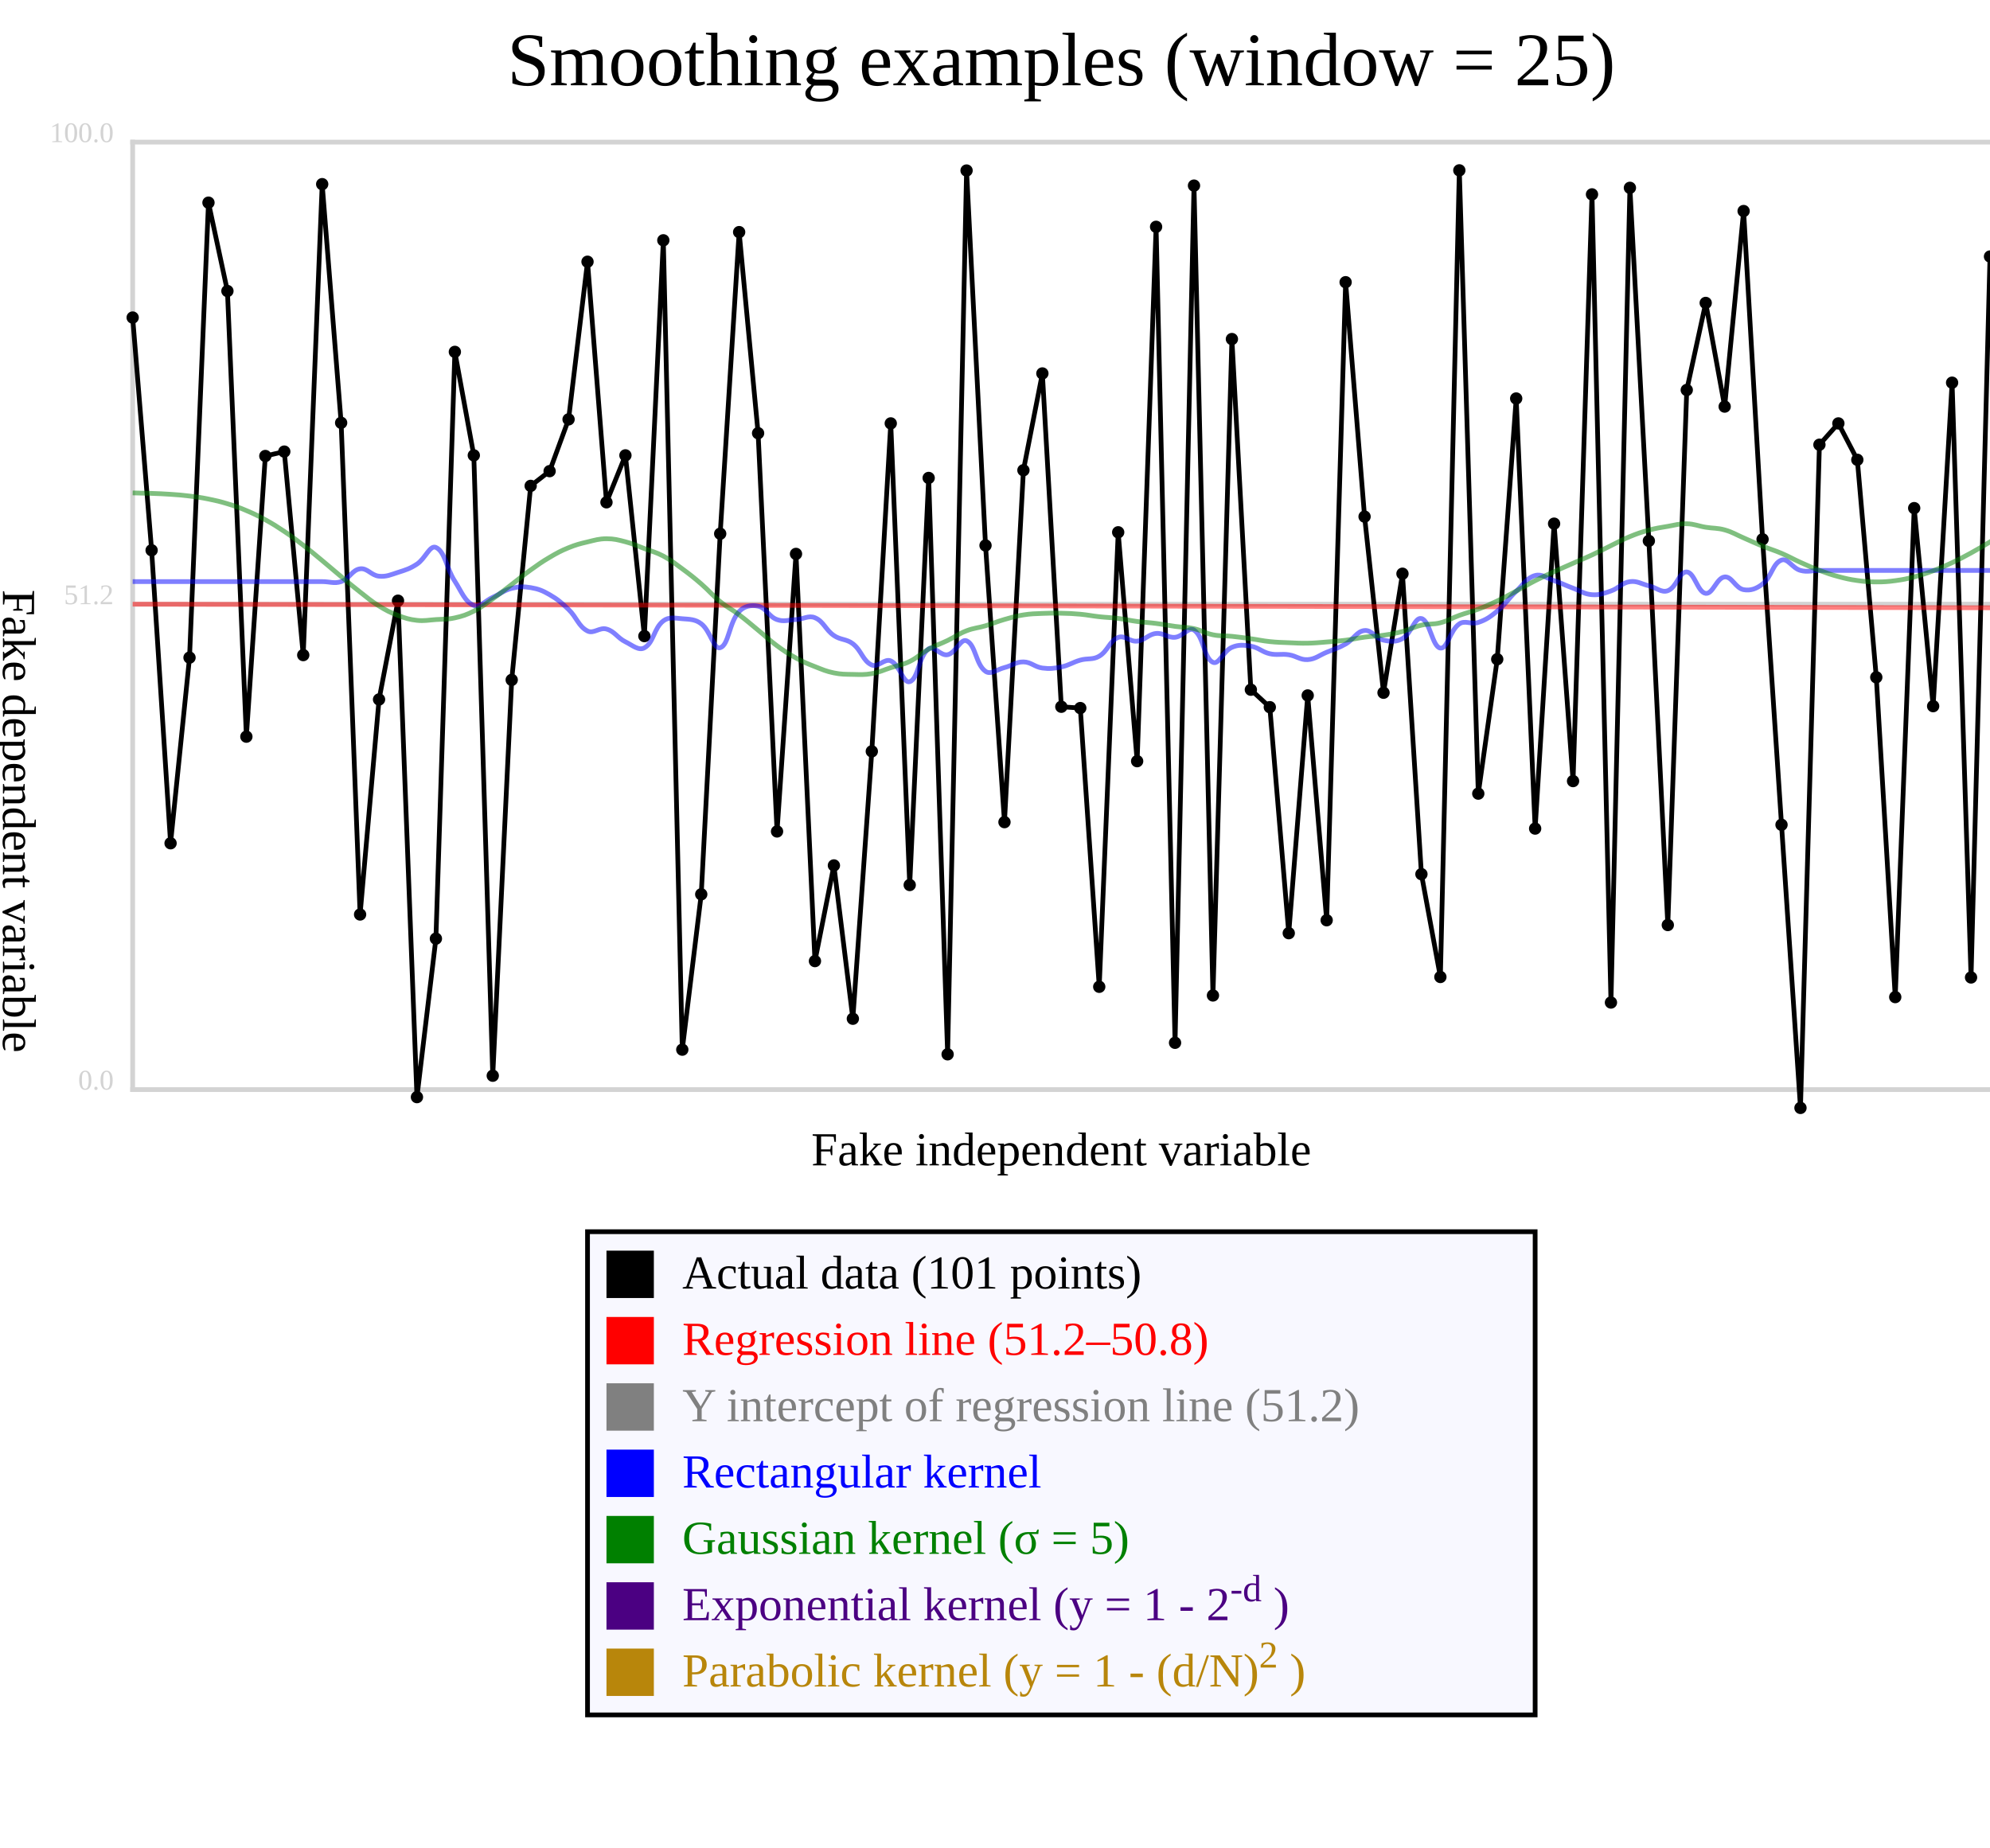
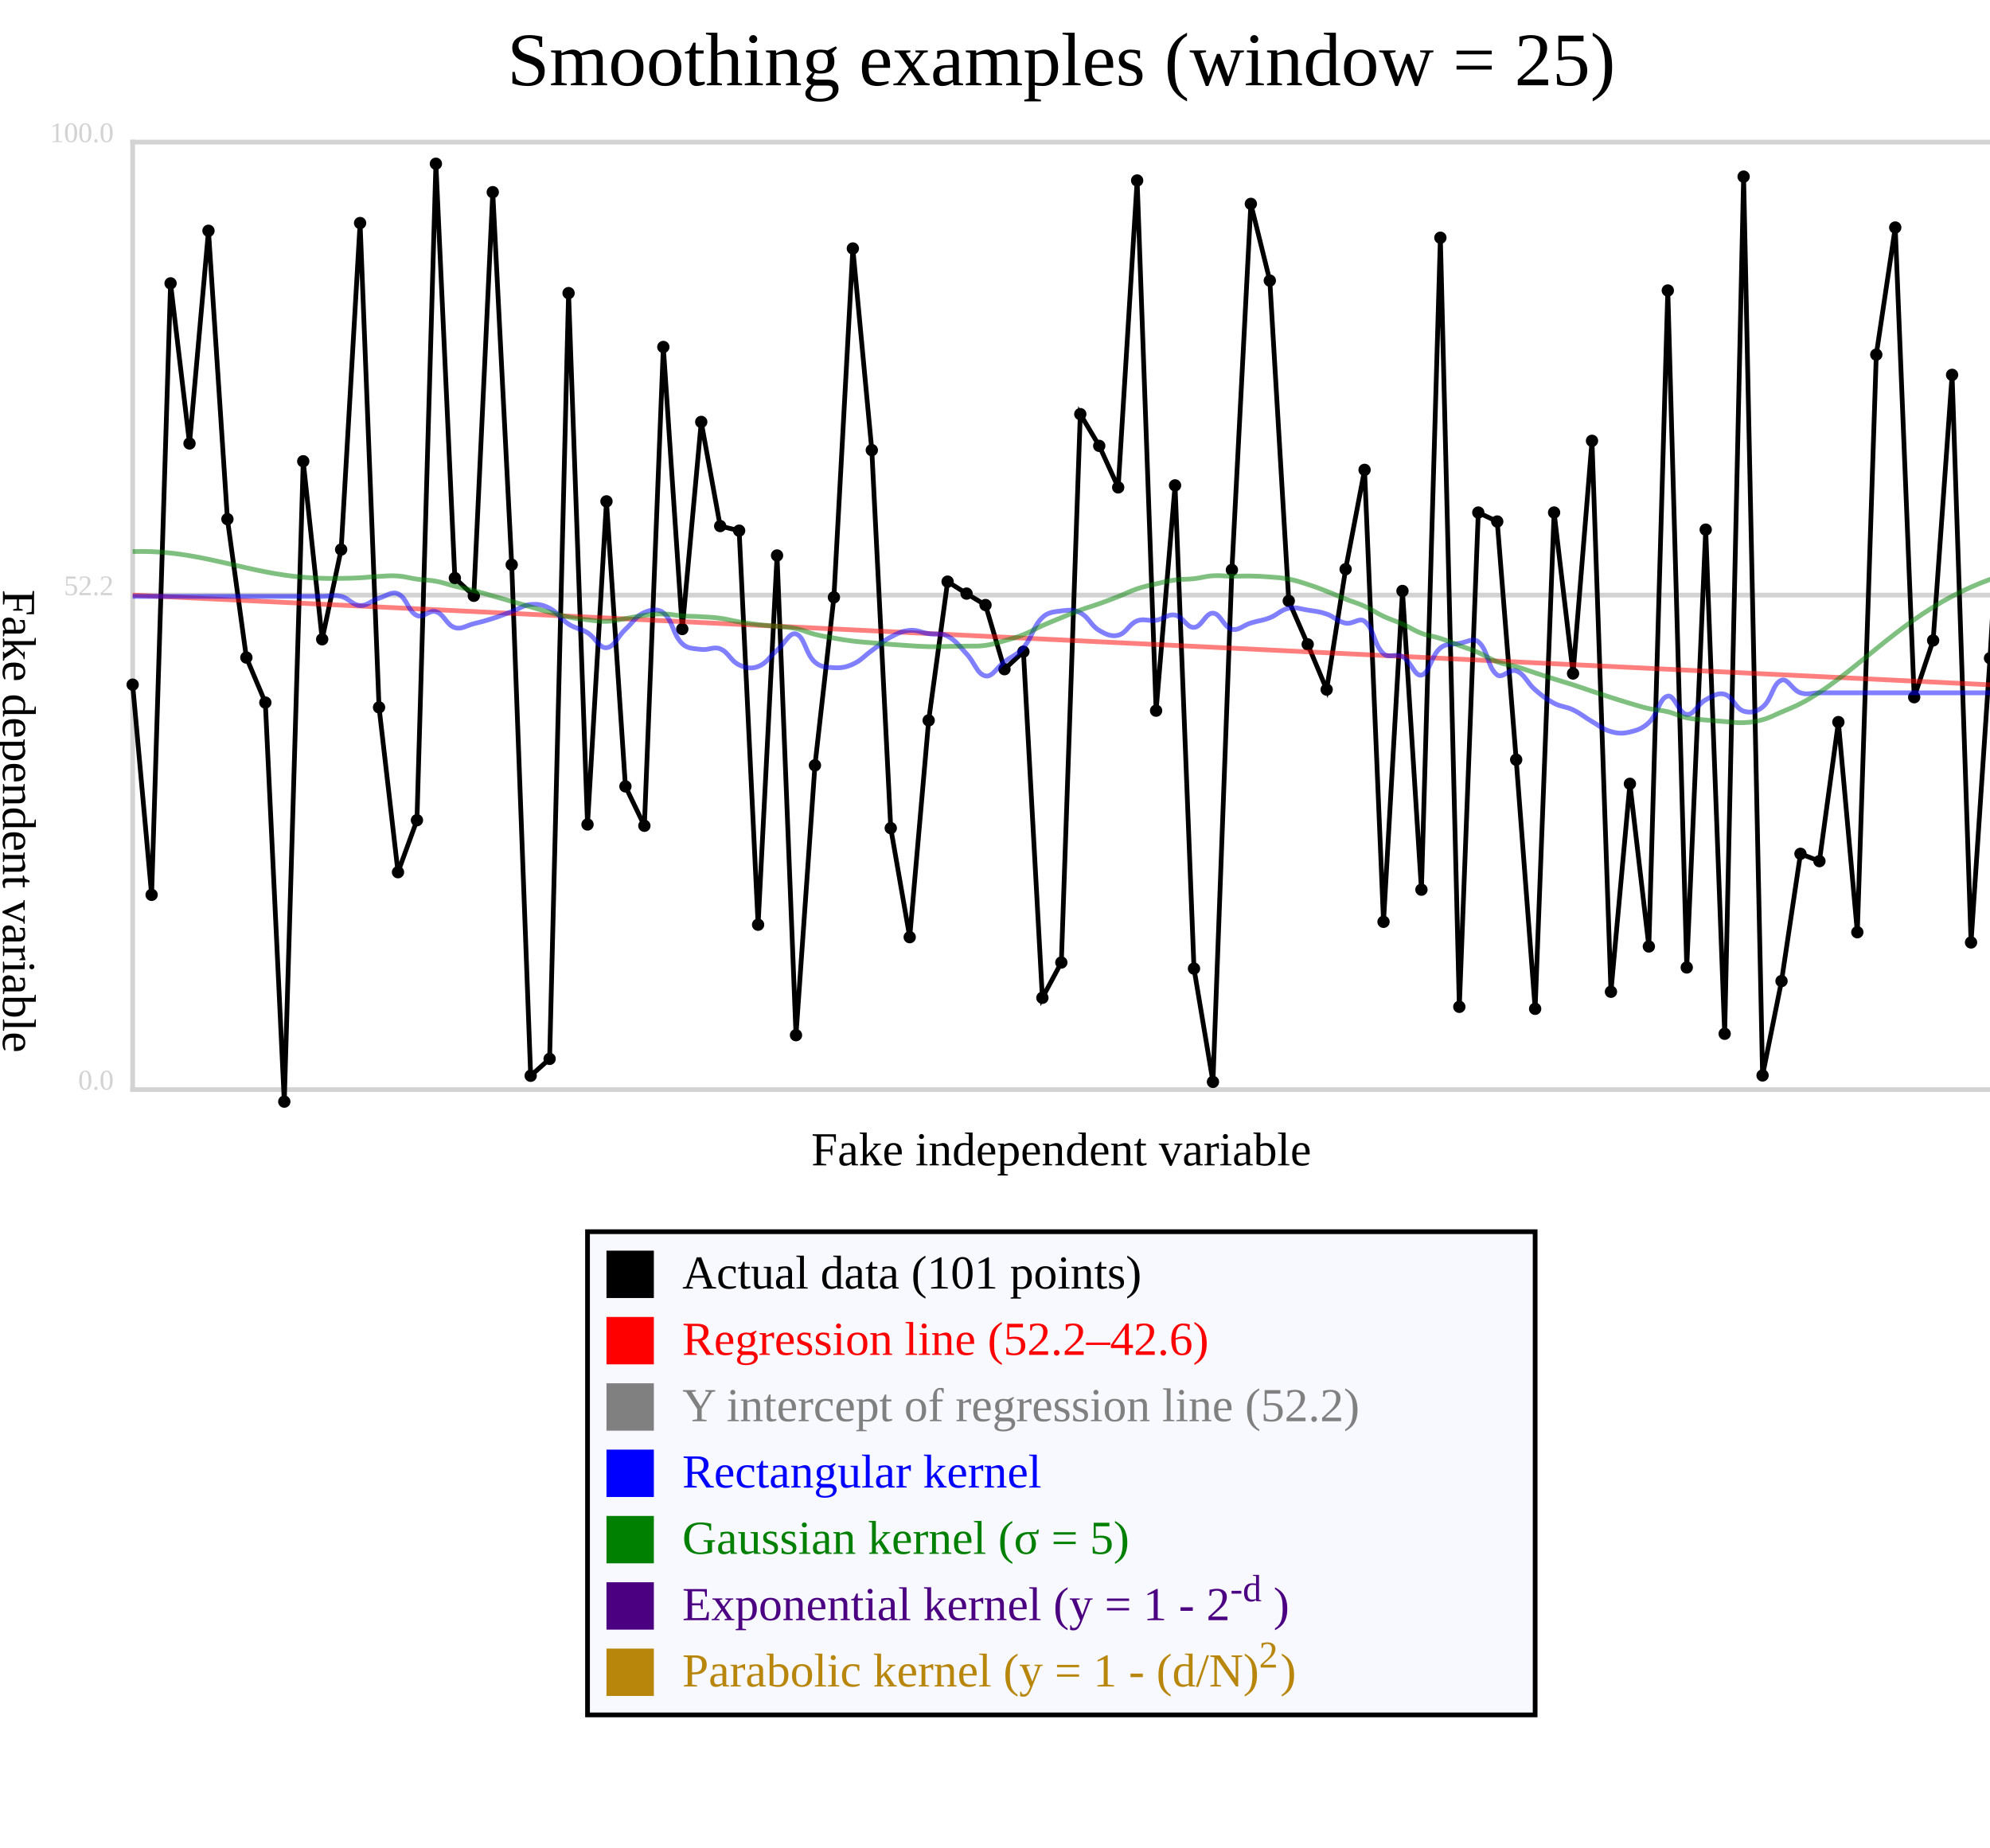
<svg xmlns="http://www.w3.org/2000/svg" viewBox="-12 -115 210 195">
  <style type="text/css">
                #linear {
                    stroke: blue;
                    stroke-width: 0.5;
                    stroke-opacity: 0.5;
                    fill: none;
                }
                #gaussian {
                    stroke: green;
                    stroke-width: 0.5;
                    stroke-opacity: 0.5;
                    fill: none;
                }
                .regression {
                    stroke: red;
                    stroke-width: 0.5;
                    stroke-opacity: 0.5;
                }</style>
  <g>
    <line x1="2" y1="0" x2="200" y2="0" stroke="lightgray" stroke-width="0.5" stroke-linecap="square" />
    <text x="0" y="0" fill="lightgray" font-size="3" text-anchor="end" alignment-baseline="central">0.0</text>
    <line x1="2" y1="-100" x2="200" y2="-100" stroke="lightgray" stroke-width="0.5" stroke-linecap="square" />
    <text x="0" y="-100" fill="lightgray" font-size="3" text-anchor="end" alignment-baseline="central">100.0</text>
-     <text x="0" y="-51.232" fill="lightgray" font-size="3" text-anchor="end" alignment-baseline="central">51.2</text>
+     <text x="0" y="-52.19" fill="lightgray" font-size="3" text-anchor="end" alignment-baseline="central">52.2</text>
    <text x="208" y="-100" font-size="3" fill="lightgray" text-anchor="end" alignment-baseline="central">100.0</text>
    <text x="208" y="0" font-size="3" fill="lightgray" text-anchor="end" alignment-baseline="central">0.0</text>
-     <text x="208" y="-50.848" fill="red" fill-opacity="0.5" font-size="3" text-anchor="end" alignment-baseline="central">50.8</text>
+     <text x="208" y="-42.624" fill="red" fill-opacity="0.5" font-size="3" text-anchor="end" alignment-baseline="central">42.6</text>
    <line x1="2" y1="-100" x2="2" y2="0" stroke="lightgray" stroke-width="0.5" stroke-linecap="square" />
    <line x1="200" y1="-100" x2="200" y2="0" stroke="lightgray" stroke-width="0.5" stroke-linecap="square" />
-     <line x1="2" y1="-51.232" x2="200" y2="-51.232" stroke="lightgray" stroke-width="0.5" />
-     <circle cx="2" cy="-81.484" r="0.65" fill="black" />
-     <circle cx="4" cy="-56.921" r="0.65" fill="black" />
-     <circle cx="6" cy="-25.997" r="0.65" fill="black" />
-     <circle cx="8" cy="-45.591" r="0.65" fill="black" />
-     <circle cx="10" cy="-93.61" r="0.65" fill="black" />
-     <circle cx="12" cy="-84.284" r="0.65" fill="black" />
-     <circle cx="14" cy="-37.25" r="0.65" fill="black" />
-     <circle cx="16" cy="-66.87" r="0.65" fill="black" />
-     <circle cx="18" cy="-67.336" r="0.65" fill="black" />
-     <circle cx="20" cy="-45.859" r="0.65" fill="black" />
-     <circle cx="22" cy="-95.563" r="0.65" fill="black" />
-     <circle cx="24" cy="-70.374" r="0.65" fill="black" />
-     <circle cx="26" cy="-18.48" r="0.65" fill="black" />
-     <circle cx="28" cy="-41.175" r="0.65" fill="black" />
-     <circle cx="30" cy="-51.6" r="0.65" fill="black" />
-     <circle cx="32" cy="0.796" r="0.65" fill="black" />
-     <circle cx="34" cy="-15.93" r="0.65" fill="black" />
-     <circle cx="36" cy="-77.861" r="0.65" fill="black" />
-     <circle cx="38" cy="-66.939" r="0.65" fill="black" />
-     <circle cx="40" cy="-1.463" r="0.65" fill="black" />
-     <circle cx="42" cy="-43.24" r="0.65" fill="black" />
-     <circle cx="44" cy="-63.717" r="0.65" fill="black" />
-     <circle cx="46" cy="-65.273" r="0.65" fill="black" />
-     <circle cx="48" cy="-70.737" r="0.65" fill="black" />
-     <circle cx="50" cy="-87.375" r="0.65" fill="black" />
-     <circle cx="52" cy="-61.984" r="0.65" fill="black" />
-     <circle cx="54" cy="-66.938" r="0.65" fill="black" />
-     <circle cx="56" cy="-47.863" r="0.65" fill="black" />
-     <circle cx="58" cy="-89.636" r="0.65" fill="black" />
-     <circle cx="60" cy="-4.214" r="0.65" fill="black" />
-     <circle cx="62" cy="-20.609" r="0.65" fill="black" />
-     <circle cx="64" cy="-58.668" r="0.65" fill="black" />
-     <circle cx="66" cy="-90.502" r="0.65" fill="black" />
-     <circle cx="68" cy="-69.278" r="0.65" fill="black" />
-     <circle cx="70" cy="-27.245" r="0.65" fill="black" />
-     <circle cx="72" cy="-56.537" r="0.65" fill="black" />
-     <circle cx="74" cy="-13.561" r="0.65" fill="black" />
-     <circle cx="76" cy="-23.657" r="0.65" fill="black" />
-     <circle cx="78" cy="-7.477" r="0.65" fill="black" />
-     <circle cx="80" cy="-35.698" r="0.65" fill="black" />
-     <circle cx="82" cy="-70.312" r="0.65" fill="black" />
-     <circle cx="84" cy="-21.592" r="0.65" fill="black" />
-     <circle cx="86" cy="-64.555" r="0.65" fill="black" />
-     <circle cx="88" cy="-3.722" r="0.65" fill="black" />
-     <circle cx="90" cy="-97.001" r="0.65" fill="black" />
-     <circle cx="92" cy="-57.43" r="0.65" fill="black" />
-     <circle cx="94" cy="-28.228" r="0.65" fill="black" />
-     <circle cx="96" cy="-65.367" r="0.65" fill="black" />
-     <circle cx="98" cy="-75.584" r="0.65" fill="black" />
-     <circle cx="100" cy="-40.405" r="0.65" fill="black" />
-     <circle cx="102" cy="-40.267" r="0.65" fill="black" />
-     <circle cx="104" cy="-10.849" r="0.65" fill="black" />
-     <circle cx="106" cy="-58.819" r="0.65" fill="black" />
-     <circle cx="108" cy="-34.662" r="0.65" fill="black" />
-     <circle cx="110" cy="-91.06" r="0.65" fill="black" />
-     <circle cx="112" cy="-4.938" r="0.65" fill="black" />
-     <circle cx="114" cy="-95.409" r="0.65" fill="black" />
-     <circle cx="116" cy="-9.934" r="0.65" fill="black" />
-     <circle cx="118" cy="-79.214" r="0.65" fill="black" />
-     <circle cx="120" cy="-42.205" r="0.65" fill="black" />
-     <circle cx="122" cy="-40.36" r="0.65" fill="black" />
-     <circle cx="124" cy="-16.507" r="0.65" fill="black" />
-     <circle cx="126" cy="-41.598" r="0.65" fill="black" />
-     <circle cx="128" cy="-17.872" r="0.65" fill="black" />
-     <circle cx="130" cy="-85.214" r="0.65" fill="black" />
-     <circle cx="132" cy="-60.473" r="0.65" fill="black" />
-     <circle cx="134" cy="-41.885" r="0.65" fill="black" />
-     <circle cx="136" cy="-54.446" r="0.65" fill="black" />
-     <circle cx="138" cy="-22.736" r="0.65" fill="black" />
-     <circle cx="140" cy="-11.884" r="0.65" fill="black" />
-     <circle cx="142" cy="-97.02" r="0.65" fill="black" />
-     <circle cx="144" cy="-31.237" r="0.65" fill="black" />
-     <circle cx="146" cy="-45.421" r="0.65" fill="black" />
-     <circle cx="148" cy="-72.94" r="0.65" fill="black" />
-     <circle cx="150" cy="-27.547" r="0.65" fill="black" />
-     <circle cx="152" cy="-59.73" r="0.65" fill="black" />
-     <circle cx="154" cy="-32.561" r="0.65" fill="black" />
-     <circle cx="156" cy="-94.485" r="0.65" fill="black" />
-     <circle cx="158" cy="-9.188" r="0.65" fill="black" />
-     <circle cx="160" cy="-95.175" r="0.65" fill="black" />
-     <circle cx="162" cy="-57.912" r="0.65" fill="black" />
-     <circle cx="164" cy="-17.368" r="0.65" fill="black" />
-     <circle cx="166" cy="-73.838" r="0.65" fill="black" />
-     <circle cx="168" cy="-83.027" r="0.65" fill="black" />
-     <circle cx="170" cy="-72.086" r="0.65" fill="black" />
-     <circle cx="172" cy="-92.725" r="0.65" fill="black" />
-     <circle cx="174" cy="-58.08" r="0.65" fill="black" />
-     <circle cx="176" cy="-27.948" r="0.65" fill="black" />
-     <circle cx="178" cy="1.935" r="0.65" fill="black" />
-     <circle cx="180" cy="-68.062" r="0.65" fill="black" />
-     <circle cx="182" cy="-70.311" r="0.65" fill="black" />
-     <circle cx="184" cy="-66.471" r="0.65" fill="black" />
-     <circle cx="186" cy="-43.515" r="0.65" fill="black" />
-     <circle cx="188" cy="-9.761" r="0.65" fill="black" />
-     <circle cx="190" cy="-61.369" r="0.65" fill="black" />
-     <circle cx="192" cy="-40.468" r="0.65" fill="black" />
-     <circle cx="194" cy="-74.609" r="0.65" fill="black" />
-     <circle cx="196" cy="-11.834" r="0.65" fill="black" />
-     <circle cx="198" cy="-87.926" r="0.65" fill="black" />
-     <circle cx="200" cy="-90.61" r="0.65" fill="black" />
-     <polyline points="2,-81.484 4,-56.921 6,-25.997 8,-45.591 10,-93.61 12,-84.284 14,-37.25 16,-66.87 18,-67.336 20,-45.859 22,-95.563 24,-70.374 26,-18.48 28,-41.175 30,-51.6 32,0.796 34,-15.93 36,-77.861 38,-66.939 40,-1.463 42,-43.24 44,-63.717 46,-65.273 48,-70.737 50,-87.375 52,-61.984 54,-66.938 56,-47.863 58,-89.636 60,-4.214 62,-20.609 64,-58.668 66,-90.502 68,-69.278 70,-27.245 72,-56.537 74,-13.561 76,-23.657 78,-7.477 80,-35.698 82,-70.312 84,-21.592 86,-64.555 88,-3.722 90,-97.001 92,-57.43 94,-28.228 96,-65.367 98,-75.584 100,-40.405 102,-40.267 104,-10.849 106,-58.819 108,-34.662 110,-91.06 112,-4.938 114,-95.409 116,-9.934 118,-79.214 120,-42.205 122,-40.36 124,-16.507 126,-41.598 128,-17.872 130,-85.214 132,-60.473 134,-41.885 136,-54.446 138,-22.736 140,-11.884 142,-97.02 144,-31.237 146,-45.421 148,-72.94 150,-27.547 152,-59.73 154,-32.561 156,-94.485 158,-9.188 160,-95.175 162,-57.912 164,-17.368 166,-73.838 168,-83.027 170,-72.086 172,-92.725 174,-58.08 176,-27.948 178,1.935 180,-68.062 182,-70.311 184,-66.471 186,-43.515 188,-9.761 190,-61.369 192,-40.468 194,-74.609 196,-11.834 198,-87.926 200,-90.61" stroke="black" stroke-width="0.5" fill="none" />
+     <line x1="2" y1="-52.19" x2="200" y2="-52.19" stroke="lightgray" stroke-width="0.5" />
+     <circle cx="2" cy="-42.738" r="0.65" fill="black" />
+     <circle cx="4" cy="-20.555" r="0.65" fill="black" />
+     <circle cx="6" cy="-85.092" r="0.65" fill="black" />
+     <circle cx="8" cy="-68.193" r="0.65" fill="black" />
+     <circle cx="10" cy="-90.643" r="0.65" fill="black" />
+     <circle cx="12" cy="-60.209" r="0.65" fill="black" />
+     <circle cx="14" cy="-45.599" r="0.65" fill="black" />
+     <circle cx="16" cy="-40.848" r="0.65" fill="black" />
+     <circle cx="18" cy="1.271" r="0.65" fill="black" />
+     <circle cx="20" cy="-66.315" r="0.65" fill="black" />
+     <circle cx="22" cy="-47.525" r="0.65" fill="black" />
+     <circle cx="24" cy="-56.996" r="0.65" fill="black" />
+     <circle cx="26" cy="-91.459" r="0.65" fill="black" />
+     <circle cx="28" cy="-40.339" r="0.65" fill="black" />
+     <circle cx="30" cy="-22.944" r="0.65" fill="black" />
+     <circle cx="32" cy="-28.431" r="0.65" fill="black" />
+     <circle cx="34" cy="-97.719" r="0.65" fill="black" />
+     <circle cx="36" cy="-53.987" r="0.65" fill="black" />
+     <circle cx="38" cy="-52.115" r="0.65" fill="black" />
+     <circle cx="40" cy="-94.717" r="0.65" fill="black" />
+     <circle cx="42" cy="-55.395" r="0.65" fill="black" />
+     <circle cx="44" cy="-1.458" r="0.65" fill="black" />
+     <circle cx="46" cy="-3.241" r="0.65" fill="black" />
+     <circle cx="48" cy="-84.064" r="0.65" fill="black" />
+     <circle cx="50" cy="-27.981" r="0.65" fill="black" />
+     <circle cx="52" cy="-62.082" r="0.65" fill="black" />
+     <circle cx="54" cy="-31.999" r="0.65" fill="black" />
+     <circle cx="56" cy="-27.844" r="0.65" fill="black" />
+     <circle cx="58" cy="-78.378" r="0.65" fill="black" />
+     <circle cx="60" cy="-48.609" r="0.65" fill="black" />
+     <circle cx="62" cy="-70.468" r="0.65" fill="black" />
+     <circle cx="64" cy="-59.476" r="0.65" fill="black" />
+     <circle cx="66" cy="-58.99" r="0.65" fill="black" />
+     <circle cx="68" cy="-17.402" r="0.65" fill="black" />
+     <circle cx="70" cy="-56.371" r="0.65" fill="black" />
+     <circle cx="72" cy="-5.742" r="0.65" fill="black" />
+     <circle cx="74" cy="-34.223" r="0.65" fill="black" />
+     <circle cx="76" cy="-51.956" r="0.65" fill="black" />
+     <circle cx="78" cy="-88.773" r="0.65" fill="black" />
+     <circle cx="80" cy="-67.491" r="0.65" fill="black" />
+     <circle cx="82" cy="-27.592" r="0.65" fill="black" />
+     <circle cx="84" cy="-16.087" r="0.65" fill="black" />
+     <circle cx="86" cy="-38.964" r="0.65" fill="black" />
+     <circle cx="88" cy="-53.611" r="0.65" fill="black" />
+     <circle cx="90" cy="-52.348" r="0.65" fill="black" />
+     <circle cx="92" cy="-51.141" r="0.65" fill="black" />
+     <circle cx="94" cy="-44.37" r="0.65" fill="black" />
+     <circle cx="96" cy="-46.215" r="0.65" fill="black" />
+     <circle cx="98" cy="-9.687" r="0.65" fill="black" />
+     <circle cx="100" cy="-13.412" r="0.65" fill="black" />
+     <circle cx="102" cy="-71.29" r="0.65" fill="black" />
+     <circle cx="104" cy="-67.941" r="0.65" fill="black" />
+     <circle cx="106" cy="-63.557" r="0.65" fill="black" />
+     <circle cx="108" cy="-95.949" r="0.65" fill="black" />
+     <circle cx="110" cy="-39.992" r="0.65" fill="black" />
+     <circle cx="112" cy="-63.77" r="0.65" fill="black" />
+     <circle cx="114" cy="-12.769" r="0.65" fill="black" />
+     <circle cx="116" cy="-0.813" r="0.65" fill="black" />
+     <circle cx="118" cy="-54.847" r="0.65" fill="black" />
+     <circle cx="120" cy="-93.482" r="0.65" fill="black" />
+     <circle cx="122" cy="-85.383" r="0.65" fill="black" />
+     <circle cx="124" cy="-51.575" r="0.65" fill="black" />
+     <circle cx="126" cy="-46.992" r="0.65" fill="black" />
+     <circle cx="128" cy="-42.217" r="0.65" fill="black" />
+     <circle cx="130" cy="-54.924" r="0.65" fill="black" />
+     <circle cx="132" cy="-65.407" r="0.65" fill="black" />
+     <circle cx="134" cy="-17.707" r="0.65" fill="black" />
+     <circle cx="136" cy="-52.626" r="0.65" fill="black" />
+     <circle cx="138" cy="-21.099" r="0.65" fill="black" />
+     <circle cx="140" cy="-89.908" r="0.65" fill="black" />
+     <circle cx="142" cy="-8.735" r="0.65" fill="black" />
+     <circle cx="144" cy="-60.903" r="0.65" fill="black" />
+     <circle cx="146" cy="-59.956" r="0.65" fill="black" />
+     <circle cx="148" cy="-34.818" r="0.65" fill="black" />
+     <circle cx="150" cy="-8.524" r="0.65" fill="black" />
+     <circle cx="152" cy="-60.906" r="0.65" fill="black" />
+     <circle cx="154" cy="-43.913" r="0.65" fill="black" />
+     <circle cx="156" cy="-68.474" r="0.65" fill="black" />
+     <circle cx="158" cy="-10.324" r="0.65" fill="black" />
+     <circle cx="160" cy="-32.272" r="0.65" fill="black" />
+     <circle cx="162" cy="-15.104" r="0.65" fill="black" />
+     <circle cx="164" cy="-84.34" r="0.65" fill="black" />
+     <circle cx="166" cy="-12.888" r="0.65" fill="black" />
+     <circle cx="168" cy="-59.099" r="0.65" fill="black" />
+     <circle cx="170" cy="-5.89" r="0.65" fill="black" />
+     <circle cx="172" cy="-96.358" r="0.65" fill="black" />
+     <circle cx="174" cy="-1.492" r="0.65" fill="black" />
+     <circle cx="176" cy="-11.453" r="0.65" fill="black" />
+     <circle cx="178" cy="-24.885" r="0.65" fill="black" />
+     <circle cx="180" cy="-24.11" r="0.65" fill="black" />
+     <circle cx="182" cy="-38.787" r="0.65" fill="black" />
+     <circle cx="184" cy="-16.607" r="0.65" fill="black" />
+     <circle cx="186" cy="-77.569" r="0.65" fill="black" />
+     <circle cx="188" cy="-90.987" r="0.65" fill="black" />
+     <circle cx="190" cy="-41.411" r="0.65" fill="black" />
+     <circle cx="192" cy="-47.407" r="0.65" fill="black" />
+     <circle cx="194" cy="-75.435" r="0.65" fill="black" />
+     <circle cx="196" cy="-15.528" r="0.65" fill="black" />
+     <circle cx="198" cy="-45.535" r="0.65" fill="black" />
+     <circle cx="200" cy="-79.469" r="0.65" fill="black" />
+     <polyline points="2,-42.738 4,-20.555 6,-85.092 8,-68.193 10,-90.643 12,-60.209 14,-45.599 16,-40.848 18,1.271 20,-66.315 22,-47.525 24,-56.996 26,-91.459 28,-40.339 30,-22.944 32,-28.431 34,-97.719 36,-53.987 38,-52.115 40,-94.717 42,-55.395 44,-1.458 46,-3.241 48,-84.064 50,-27.981 52,-62.082 54,-31.999 56,-27.844 58,-78.378 60,-48.609 62,-70.468 64,-59.476 66,-58.99 68,-17.402 70,-56.371 72,-5.742 74,-34.223 76,-51.956 78,-88.773 80,-67.491 82,-27.592 84,-16.087 86,-38.964 88,-53.611 90,-52.348 92,-51.141 94,-44.37 96,-46.215 98,-9.687 100,-13.412 102,-71.29 104,-67.941 106,-63.557 108,-95.949 110,-39.992 112,-63.77 114,-12.769 116,-0.813 118,-54.847 120,-93.482 122,-85.383 124,-51.575 126,-46.992 128,-42.217 130,-54.924 132,-65.407 134,-17.707 136,-52.626 138,-21.099 140,-89.908 142,-8.735 144,-60.903 146,-59.956 148,-34.818 150,-8.524 152,-60.906 154,-43.913 156,-68.474 158,-10.324 160,-32.272 162,-15.104 164,-84.34 166,-12.888 168,-59.099 170,-5.89 172,-96.358 174,-1.492 176,-11.453 178,-24.885 180,-24.11 182,-38.787 184,-16.607 186,-77.569 188,-90.987 190,-41.411 192,-47.407 194,-75.435 196,-15.528 198,-45.535 200,-79.469" stroke="black" stroke-width="0.5" fill="none" />
    <g>
-       <line x1="2" y1="-51.232" x2="200" y2="-50.848" class="regression" />
+       <line x1="2" y1="-52.19" x2="200" y2="-42.624" class="regression" />
    </g>
    <g id="linear">
      <g>
-         <path d="M2,-53.615 Q3.2,-53.615 4,-53.615 C4.8,-53.615 5.2,-53.615 6,-53.615 C6.8,-53.615 7.2,-53.615 8,-53.615 C8.8,-53.615 9.2,-53.615 10,-53.615 C10.8,-53.615 11.2,-53.615 12,-53.615 C12.8,-53.615 13.2,-53.615 14,-53.615 C14.8,-53.615 15.2,-53.615 16,-53.615 C16.8,-53.615 17.2,-53.615 18,-53.615 C18.8,-53.615 19.2,-53.615 20,-53.615 C20.8,-53.615 21.2,-53.615 22,-53.615 C22.8,-53.615 23.275,-53.37 24,-53.615 C24.875,-53.91 25.153,-54.845 26,-54.965 C26.753,-55.073 27.18,-54.263 28,-54.185 C28.78,-54.111 29.227,-54.34 30,-54.586 C30.827,-54.85 31.28,-54.986 32,-55.461 C32.88,-56.04 33.369,-57.508 34,-57.222 C34.969,-56.783 35.106,-55.015 36,-53.647 C36.706,-52.565 37.043,-51.504 38,-51.1 C38.643,-50.828 39.207,-51.599 40,-51.956 C40.807,-52.32 41.16,-52.687 42,-52.902 C42.76,-53.096 43.226,-53.108 44,-52.979 C44.826,-52.842 45.269,-52.656 46,-52.235 C46.869,-51.734 47.27,-51.373 48,-50.674 C48.87,-49.839 49.039,-48.898 50,-48.401 C50.639,-48.071 51.273,-48.816 52,-48.608 C52.873,-48.359 53.144,-47.685 54,-47.26 C54.744,-46.891 55.398,-46.292 56,-46.624 C56.998,-47.175 56.987,-48.691 58,-49.469 C58.587,-49.919 59.211,-49.755 60,-49.695 C60.811,-49.633 61.374,-49.641 62,-49.163 C62.974,-48.417 63.316,-46.413 64,-46.634 C64.916,-46.93 64.92,-49.271 66,-50.456 C66.52,-51.027 67.266,-51.18 68,-51.023 C68.866,-50.839 69.119,-49.916 70,-49.604 C70.719,-49.349 71.202,-49.568 72,-49.607 C72.802,-49.647 73.324,-50.086 74,-49.801 C74.924,-49.412 75.108,-48.535 76,-47.922 C76.708,-47.436 77.327,-47.577 78,-47.054 C78.927,-46.332 79.048,-45.24 80,-44.81 C80.648,-44.518 81.347,-45.536 82,-45.248 C82.947,-44.831 83.319,-42.832 84,-43.05 C84.919,-43.342 84.949,-45.776 86,-46.523 C86.549,-46.914 87.267,-45.742 88,-45.897 C88.867,-46.079 89.367,-47.644 90,-47.366 C90.967,-46.942 90.959,-44.878 92,-44.143 C92.559,-43.748 93.209,-44.344 94,-44.541 C94.809,-44.742 95.203,-45.149 96,-45.139 C96.803,-45.13 97.181,-44.601 98,-44.492 C98.781,-44.389 99.224,-44.448 100,-44.61 C100.824,-44.782 101.184,-45.097 102,-45.328 C102.784,-45.55 103.327,-45.34 104,-45.744 C104.927,-46.299 105.072,-47.356 106,-47.724 C106.672,-47.991 107.223,-47.249 108,-47.331 C108.823,-47.417 109.178,-48.059 110,-48.142 C110.778,-48.222 111.219,-47.668 112,-47.738 C112.819,-47.811 113.438,-48.87 114,-48.499 C115.038,-47.813 115.028,-45.536 116,-45.094 C116.628,-44.808 117.104,-46.296 118,-46.677 C118.704,-46.977 119.229,-46.928 120,-46.798 C120.829,-46.657 121.171,-46.187 122,-46 C122.771,-45.826 123.212,-46.016 124,-45.894 C124.812,-45.768 125.215,-45.328 126,-45.38 C126.815,-45.434 127.206,-45.832 128,-46.158 C128.806,-46.49 129.248,-46.595 130,-47.027 C130.848,-47.513 131.164,-48.368 132,-48.453 C132.764,-48.531 133.155,-47.615 134,-47.435 C134.755,-47.273 135.347,-47.227 136,-47.599 C136.947,-48.14 137.296,-49.895 138,-49.718 C138.896,-49.494 139.147,-46.717 140,-46.597 C140.747,-46.491 141.011,-48.483 142,-49.153 C142.611,-49.567 143.26,-49.056 144,-49.305 C144.86,-49.595 145.287,-49.914 146,-50.5 C146.887,-51.23 147.157,-51.803 148,-52.595 C148.757,-53.306 149.11,-54.009 150,-54.258 C150.71,-54.456 151.215,-53.975 152,-53.712 C152.815,-53.439 153.193,-53.218 154,-52.92 C154.793,-52.627 155.185,-52.293 156,-52.234 C156.785,-52.176 157.236,-52.364 158,-52.627 C158.836,-52.915 159.166,-53.497 160,-53.611 C160.766,-53.715 161.204,-53.364 162,-53.173 C162.804,-52.981 163.323,-52.407 164,-52.654 C164.923,-52.991 165.228,-54.688 166,-54.634 C166.828,-54.575 167.148,-52.484 168,-52.372 C168.748,-52.273 169.162,-54.025 170,-54.107 C170.762,-54.181 171.143,-52.923 172,-52.763 C172.743,-52.625 173.371,-52.871 174,-53.363 C174.971,-54.12 175.063,-55.55 176,-55.885 C176.663,-56.123 177.148,-55.027 178,-54.795 C178.748,-54.591 179.2,-54.795 180,-54.795 C180.8,-54.795 181.2,-54.795 182,-54.795 C182.8,-54.795 183.2,-54.795 184,-54.795 C184.8,-54.795 185.2,-54.795 186,-54.795 C186.8,-54.795 187.2,-54.795 188,-54.795 C188.8,-54.795 189.2,-54.795 190,-54.795 C190.8,-54.795 191.2,-54.795 192,-54.795 C192.8,-54.795 193.2,-54.795 194,-54.795 C194.8,-54.795 195.2,-54.795 196,-54.795 C196.8,-54.795 197.2,-54.795 198,-54.795 Q198.8,-54.795 200,-54.795" class="spline" fill="none" />
+         <path d="M2,-52.055 Q3.2,-52.055 4,-52.055 C4.8,-52.055 5.2,-52.055 6,-52.055 C6.8,-52.055 7.2,-52.055 8,-52.055 C8.8,-52.055 9.2,-52.055 10,-52.055 C10.8,-52.055 11.2,-52.055 12,-52.055 C12.8,-52.055 13.2,-52.055 14,-52.055 C14.8,-52.055 15.2,-52.055 16,-52.055 C16.8,-52.055 17.2,-52.055 18,-52.055 C18.8,-52.055 19.2,-52.055 20,-52.055 C20.8,-52.055 21.2,-52.055 22,-52.055 C22.8,-52.055 23.242,-52.237 24,-52.055 C24.842,-51.852 25.186,-51.13 26,-51.092 C26.786,-51.054 27.182,-51.614 28,-51.865 C28.782,-52.106 29.355,-52.618 30,-52.323 C30.955,-51.886 31.043,-50.484 32,-50.033 C32.643,-49.731 33.298,-50.664 34,-50.441 C34.898,-50.155 35.102,-49.045 36,-48.759 C36.702,-48.536 37.207,-48.978 38,-49.17 C38.807,-49.364 39.21,-49.472 40,-49.725 C40.81,-49.984 41.201,-50.156 42,-50.45 C42.801,-50.745 43.182,-51.126 44,-51.197 C44.782,-51.266 45.298,-51.163 46,-50.8 C46.898,-50.335 47.132,-49.689 48,-49.128 C48.732,-48.656 49.259,-48.679 50,-48.217 C50.859,-47.682 51.235,-46.569 52,-46.637 C52.835,-46.712 53.184,-47.816 54,-48.575 C54.784,-49.304 55.084,-49.956 56,-50.356 C56.684,-50.655 57.451,-50.776 58,-50.323 C59.051,-49.456 58.965,-48.058 60,-47.058 C60.565,-46.512 61.183,-46.567 62,-46.457 C62.783,-46.351 63.307,-46.8 64,-46.516 C64.907,-46.146 65.094,-45.244 66,-44.822 C66.694,-44.498 67.308,-44.384 68,-44.652 C68.908,-45.003 69.2,-45.681 70,-46.368 C70.8,-47.055 71.322,-48.3 72,-48.087 C72.922,-47.798 72.988,-46.012 74,-45.112 C74.588,-44.589 75.19,-44.573 76,-44.529 C76.79,-44.487 77.276,-44.571 78,-44.897 C78.876,-45.293 79.199,-45.761 80,-46.335 C80.799,-46.908 81.141,-47.306 82,-47.764 C82.741,-48.158 83.183,-48.393 84,-48.467 C84.783,-48.537 85.198,-48.245 86,-48.122 C86.798,-48 87.321,-48.217 88,-47.854 C88.921,-47.362 89.246,-46.777 90,-45.986 C90.846,-45.099 91.118,-43.841 92,-43.659 C92.718,-43.51 93.199,-44.559 94,-45.156 C94.799,-45.752 95.363,-45.897 96,-46.641 C96.963,-47.765 96.976,-48.833 98,-49.826 C98.576,-50.385 99.179,-50.419 100,-50.521 C100.779,-50.617 101.322,-50.671 102,-50.322 C102.922,-49.847 103.088,-48.999 104,-48.46 C104.688,-48.053 105.278,-47.775 106,-47.957 C106.878,-48.179 107.11,-49.119 108,-49.47 C108.71,-49.75 109.214,-49.414 110,-49.534 C110.814,-49.659 111.256,-50.221 112,-50.081 C112.856,-49.92 113.219,-48.741 114,-48.78 C114.819,-48.822 115.219,-50.321 116,-50.283 C116.819,-50.243 117.113,-48.816 118,-48.587 C118.713,-48.402 119.194,-49.004 120,-49.248 C120.794,-49.488 121.23,-49.498 122,-49.798 C122.83,-50.12 123.157,-50.632 124,-50.803 C124.757,-50.956 125.207,-50.728 126,-50.607 C126.807,-50.484 127.233,-50.456 128,-50.192 C128.833,-49.905 129.16,-49.391 130,-49.231 C130.76,-49.086 131.462,-49.862 132,-49.427 C133.062,-48.57 132.941,-46.991 134,-46.002 C134.541,-45.498 135.327,-46.073 136,-45.694 C136.927,-45.171 137.289,-43.584 138,-43.747 C138.889,-43.951 138.993,-45.768 140,-46.61 C140.593,-47.106 141.19,-46.961 142,-47.093 C142.79,-47.222 143.468,-47.706 144,-47.263 C145.068,-46.373 144.939,-44.572 146,-43.759 C146.539,-43.347 147.328,-44.461 148,-44.198 C148.928,-43.835 149.143,-42.929 150,-42.195 C150.743,-41.559 151.141,-41.228 152,-40.773 C152.741,-40.382 153.242,-40.445 154,-40.08 C154.842,-39.675 155.186,-39.315 156,-38.848 C156.786,-38.396 157.15,-38.018 158,-37.783 C158.75,-37.575 159.244,-37.559 160,-37.739 C160.844,-37.94 161.37,-38.139 162,-38.737 C162.97,-39.656 163.116,-41.343 164,-41.532 C164.716,-41.685 165.161,-39.675 166,-39.592 C166.761,-39.517 167.123,-40.672 168,-41.139 C168.723,-41.524 169.3,-41.93 170,-41.72 C170.9,-41.451 171.093,-40.249 172,-39.943 C172.693,-39.709 173.407,-39.887 174,-40.372 C175.007,-41.194 175.055,-42.854 176,-43.21 C176.655,-43.456 177.127,-42.167 178,-41.876 C178.727,-41.633 179.2,-41.876 180,-41.876 C180.8,-41.876 181.2,-41.876 182,-41.876 C182.8,-41.876 183.2,-41.876 184,-41.876 C184.8,-41.876 185.2,-41.876 186,-41.876 C186.8,-41.876 187.2,-41.876 188,-41.876 C188.8,-41.876 189.2,-41.876 190,-41.876 C190.8,-41.876 191.2,-41.876 192,-41.876 C192.8,-41.876 193.2,-41.876 194,-41.876 C194.8,-41.876 195.2,-41.876 196,-41.876 C196.8,-41.876 197.2,-41.876 198,-41.876 Q198.8,-41.876 200,-41.876" class="spline" fill="none" />
      </g>
    </g>
    <g id="gaussian">
      <g>
-         <path d="M2,-62.975 Q3.2,-62.954 4,-62.925 C4.8,-62.895 5.201,-62.884 6,-62.828 C6.801,-62.772 7.203,-62.745 8,-62.645 C8.803,-62.545 9.207,-62.49 10,-62.329 C10.807,-62.165 11.212,-62.072 12,-61.832 C12.812,-61.585 13.218,-61.443 14,-61.112 C14.818,-60.766 15.222,-60.568 16,-60.14 C16.822,-59.689 17.221,-59.435 18,-58.912 C18.821,-58.361 19.216,-58.059 20,-57.455 C20.816,-56.827 21.207,-56.49 22,-55.833 C22.807,-55.166 23.194,-54.814 24,-54.145 C24.794,-53.485 25.185,-53.146 26,-52.513 C26.785,-51.904 27.157,-51.559 28,-51.039 C28.757,-50.571 29.169,-50.359 30,-50.044 C30.769,-49.753 31.187,-49.614 32,-49.525 C32.787,-49.439 33.201,-49.556 34,-49.608 C34.801,-49.661 35.222,-49.614 36,-49.787 C36.822,-49.969 37.247,-50.118 38,-50.497 C38.847,-50.923 39.22,-51.251 40,-51.801 C40.82,-52.378 41.202,-52.707 42,-53.314 C42.802,-53.924 43.181,-54.259 44,-54.845 C44.781,-55.404 45.172,-55.691 46,-56.176 C46.772,-56.63 47.172,-56.854 48,-57.191 C48.772,-57.505 49.188,-57.611 50,-57.803 C50.788,-57.99 51.2,-58.136 52,-58.139 C52.8,-58.142 53.219,-58.02 54,-57.818 C54.819,-57.605 55.205,-57.401 56,-57.101 C56.805,-56.798 57.245,-56.712 58,-56.309 C58.845,-55.857 59.224,-55.533 60,-54.963 C60.824,-54.357 61.227,-54.038 62,-53.369 C62.827,-52.654 63.154,-52.192 64,-51.503 C64.754,-50.889 65.222,-50.697 66,-50.111 C66.822,-49.492 67.203,-49.142 68,-48.49 C68.803,-47.833 69.166,-47.453 70,-46.839 C70.766,-46.277 71.168,-46.008 72,-45.551 C72.768,-45.129 73.183,-44.962 74,-44.641 C74.783,-44.333 75.18,-44.146 76,-43.978 C76.78,-43.818 77.199,-43.834 78,-43.819 C78.799,-43.804 79.218,-43.764 80,-43.903 C80.818,-44.048 81.202,-44.272 82,-44.528 C82.802,-44.786 83.25,-44.82 84,-45.187 C84.85,-45.603 85.168,-46.025 86,-46.486 C86.768,-46.911 87.209,-47.017 88,-47.401 C88.809,-47.794 89.167,-48.104 90,-48.427 C90.767,-48.724 91.208,-48.715 92,-48.952 C92.808,-49.193 93.19,-49.388 94,-49.621 C94.79,-49.848 95.19,-49.972 96,-50.1 C96.79,-50.226 97.199,-50.221 98,-50.256 C98.799,-50.291 99.201,-50.293 100,-50.276 C100.801,-50.259 101.203,-50.245 102,-50.172 C102.803,-50.098 103.198,-49.997 104,-49.908 C104.798,-49.82 105.204,-49.83 106,-49.73 C106.804,-49.629 107.197,-49.512 108,-49.406 C108.797,-49.3 109.203,-49.302 110,-49.199 C110.803,-49.096 111.198,-48.999 112,-48.889 C112.798,-48.779 113.217,-48.822 114,-48.648 C114.817,-48.467 115.181,-48.166 116,-48.001 C116.781,-47.843 117.202,-47.922 118,-47.839 C118.802,-47.755 119.201,-47.696 120,-47.585 C120.801,-47.473 121.196,-47.367 122,-47.282 C122.796,-47.199 123.199,-47.199 124,-47.165 C124.799,-47.132 125.201,-47.099 126,-47.114 C126.801,-47.13 127.201,-47.18 128,-47.242 C128.801,-47.304 129.204,-47.324 130,-47.426 C130.804,-47.528 131.197,-47.646 132,-47.752 C132.797,-47.858 133.206,-47.835 134,-47.954 C134.806,-48.074 135.213,-48.14 136,-48.349 C136.813,-48.566 137.182,-48.829 138,-49.017 C138.782,-49.196 139.225,-49.068 140,-49.268 C140.825,-49.482 141.192,-49.76 142,-50.051 C142.792,-50.336 143.214,-50.409 144,-50.708 C144.814,-51.017 145.214,-51.197 146,-51.571 C146.814,-51.959 147.204,-52.189 148,-52.614 C148.804,-53.045 149.188,-53.296 150,-53.711 C150.788,-54.114 151.196,-54.29 152,-54.659 C152.796,-55.025 153.199,-55.196 154,-55.55 C154.799,-55.903 155.208,-56.059 156,-56.428 C156.808,-56.804 157.198,-57.023 158,-57.412 C158.798,-57.799 159.181,-58.033 160,-58.368 C160.781,-58.688 161.186,-58.829 162,-59.048 C162.786,-59.26 163.196,-59.311 164,-59.447 C164.796,-59.58 165.203,-59.74 166,-59.721 C166.803,-59.702 167.197,-59.482 168,-59.352 C168.797,-59.222 169.229,-59.288 170,-59.072 C170.829,-58.839 171.202,-58.57 172,-58.228 C172.802,-57.884 173.192,-57.685 174,-57.356 C174.792,-57.034 175.214,-56.935 176,-56.599 C176.814,-56.25 177.192,-56.007 178,-55.644 C178.792,-55.289 179.188,-55.106 180,-54.802 C180.788,-54.506 181.188,-54.362 182,-54.144 C182.788,-53.933 183.193,-53.841 184,-53.727 C184.793,-53.615 185.2,-53.583 186,-53.58 C186.8,-53.577 187.207,-53.607 188,-53.713 C188.807,-53.82 189.212,-53.907 190,-54.113 C190.812,-54.325 191.214,-54.463 192,-54.757 C192.814,-55.062 193.213,-55.242 194,-55.612 C194.813,-55.995 195.212,-56.208 196,-56.641 C196.812,-57.086 197.209,-57.325 198,-57.806 Q198.809,-58.298 200,-59.073" class="spline" fill="none" />
+         <path d="M2,-56.789 Q3.201,-56.811 4,-56.779 C4.801,-56.747 5.203,-56.714 6,-56.628 C6.803,-56.541 7.203,-56.48 8,-56.349 C8.803,-56.216 9.202,-56.133 10,-55.969 C10.802,-55.804 11.201,-55.706 12,-55.527 C12.801,-55.347 13.199,-55.246 14,-55.07 C14.799,-54.894 15.197,-54.801 16,-54.648 C16.797,-54.495 17.197,-54.421 18,-54.305 C18.797,-54.191 19.198,-54.142 20,-54.073 C20.798,-54.005 21.199,-53.985 22,-53.961 C22.799,-53.938 23.2,-53.944 24,-53.955 C24.8,-53.966 25.201,-53.975 26,-54.017 C26.801,-54.059 27.199,-54.127 28,-54.165 C28.799,-54.202 29.205,-54.264 30,-54.206 C30.805,-54.147 31.197,-53.984 32,-53.873 C32.797,-53.764 33.211,-53.802 34,-53.655 C34.811,-53.505 35.198,-53.331 36,-53.131 C36.798,-52.932 37.204,-52.864 38,-52.659 C38.804,-52.452 39.201,-52.327 40,-52.101 C40.801,-51.874 41.2,-51.756 42,-51.526 C42.8,-51.296 43.2,-51.179 44,-50.949 C44.8,-50.72 45.197,-50.593 46,-50.378 C46.797,-50.164 47.192,-50.035 48,-49.875 C48.792,-49.719 49.197,-49.678 50,-49.587 C50.797,-49.496 51.203,-49.395 52,-49.42 C52.803,-49.446 53.202,-49.586 54,-49.712 C54.802,-49.839 55.195,-49.955 56,-50.054 C56.795,-50.151 57.201,-50.214 58,-50.201 C58.801,-50.189 59.198,-50.052 60,-49.993 C60.798,-49.935 61.201,-49.957 62,-49.908 C62.801,-49.859 63.206,-49.855 64,-49.747 C64.806,-49.637 65.197,-49.498 66,-49.364 C66.797,-49.232 67.198,-49.174 68,-49.08 C68.798,-48.985 69.201,-48.976 70,-48.892 C70.801,-48.808 71.215,-48.824 72,-48.659 C72.815,-48.487 73.19,-48.254 74,-48.05 C74.79,-47.85 75.197,-47.793 76,-47.65 C76.797,-47.508 77.197,-47.436 78,-47.337 C78.797,-47.239 79.2,-47.227 80,-47.157 C80.8,-47.088 81.199,-47.049 82,-46.988 C82.799,-46.927 83.2,-46.9 84,-46.852 C84.8,-46.803 85.199,-46.763 86,-46.747 C86.799,-46.732 87.2,-46.762 88,-46.774 C88.8,-46.785 89.2,-46.782 90,-46.804 C90.8,-46.825 91.211,-46.77 92,-46.882 C92.811,-46.997 93.208,-47.147 94,-47.372 C94.808,-47.6 95.221,-47.703 96,-48.015 C96.821,-48.343 97.191,-48.609 98,-48.971 C98.791,-49.325 99.198,-49.476 100,-49.804 C100.798,-50.13 101.191,-50.309 102,-50.608 C102.791,-50.9 103.205,-50.998 104,-51.281 C104.805,-51.567 105.205,-51.719 106,-52.032 C106.805,-52.348 107.182,-52.578 108,-52.853 C108.782,-53.115 109.195,-53.188 110,-53.376 C110.795,-53.561 111.193,-53.675 112,-53.785 C112.793,-53.893 113.204,-53.832 114,-53.921 C114.804,-54.011 115.195,-54.179 116,-54.231 C116.795,-54.283 117.2,-54.188 118,-54.182 C118.8,-54.176 119.2,-54.218 120,-54.202 C120.8,-54.186 121.202,-54.167 122,-54.102 C122.802,-54.038 123.212,-54.033 124,-53.88 C124.812,-53.721 125.21,-53.576 126,-53.323 C126.81,-53.064 127.207,-52.907 128,-52.599 C128.807,-52.286 129.195,-52.089 130,-51.77 C130.795,-51.455 131.223,-51.368 132,-51.015 C132.823,-50.64 133.181,-50.336 134,-49.952 C134.781,-49.586 135.212,-49.492 136,-49.139 C136.812,-48.775 137.171,-48.475 138,-48.16 C138.771,-47.867 139.212,-47.873 140,-47.619 C140.812,-47.357 141.2,-47.17 142,-46.871 C142.8,-46.573 143.217,-46.465 144,-46.129 C144.817,-45.778 145.17,-45.464 146,-45.155 C146.77,-44.868 147.208,-44.872 148,-44.639 C148.808,-44.402 149.199,-44.242 150,-43.981 C150.799,-43.72 151.198,-43.587 152,-43.335 C152.798,-43.084 153.204,-42.979 154,-42.722 C154.804,-42.463 155.199,-42.313 156,-42.046 C156.799,-41.779 157.198,-41.643 158,-41.387 C158.798,-41.132 159.197,-41.003 160,-40.767 C160.797,-40.534 161.191,-40.392 162,-40.212 C162.791,-40.036 163.214,-40.069 164,-39.878 C164.814,-39.68 165.184,-39.42 166,-39.242 C166.784,-39.07 167.198,-39.084 168,-39.005 C168.798,-38.926 169.199,-38.902 170,-38.846 C170.799,-38.791 171.204,-38.689 172,-38.727 C172.804,-38.766 173.226,-38.82 174,-39.038 C174.826,-39.269 175.205,-39.512 176,-39.849 C176.805,-40.192 177.224,-40.335 178,-40.737 C178.824,-41.163 179.221,-41.413 180,-41.92 C180.821,-42.453 181.214,-42.751 182,-43.337 C182.814,-43.945 183.205,-44.271 184,-44.904 C184.805,-45.547 185.197,-45.882 186,-46.527 C186.797,-47.166 187.19,-47.493 188,-48.114 C188.79,-48.72 189.185,-49.023 190,-49.594 C190.785,-50.144 191.184,-50.414 192,-50.918 C192.784,-51.402 193.185,-51.633 194,-52.064 C194.785,-52.479 195.188,-52.672 196,-53.033 C196.788,-53.384 197.191,-53.542 198,-53.843 Q198.791,-54.137 200,-54.52" class="spline" fill="none" />
      </g>
    </g>
    <text x="100" y="8" text-anchor="middle" font-size="5">Fake independent
                    variable</text>
    <text x="-10" y="-50" text-anchor="middle" font-size="5" writing-mode="tb">Fake
                    dependent variable</text>
    <text x="100" y="-106" text-anchor="middle" font-size="8">Smoothing examples (window                     = 25)</text>
  </g>
  <g transform="translate(50, 15)">
    <rect x="0" y="0" width="100" height="51" fill="ghostwhite" stroke="black" stroke-width="0.5" />
    <rect x="2" y="2" width="5" height="5" fill="black" />
    <rect x="2" y="9" width="5" height="5" fill="red" />
    <rect x="2" y="16" width="5" height="5" fill="gray" />
    <rect x="2" y="23" width="5" height="5" fill="blue" />
    <rect x="2" y="30" width="5" height="5" fill="green" />
    <rect x="2" y="37" width="5" height="5" fill="indigo" />
    <rect x="2" y="44" width="5" height="5" fill="darkgoldenrod" />
    <text x="10" y="6" fill="black" font-size="5">
      <tspan>Actual data (101 points)</tspan>
-       <tspan x="10" dy="7" fill="red">Regression line (51.2–50.8)</tspan>
-       <tspan x="10" dy="7" fill="gray">Y intercept of regression line (51.2)</tspan>
+       <tspan x="10" dy="7" fill="red">Regression line (52.2–42.6)</tspan>
+       <tspan x="10" dy="7" fill="gray">Y intercept of regression line (52.2)</tspan>
      <tspan x="10" dy="7" fill="blue">Rectangular kernel</tspan>
      <tspan x="10" dy="7" fill="green">Gaussian kernel (σ = 5)</tspan>
      <tspan x="10" dy="7" fill="indigo">Exponential kernel (y = 1 - 2<tspan dy="-2" font-size="4">-d</tspan>
        <tspan dy="2">)</tspan>
      </tspan>
      <tspan x="10" dy="7" fill="darkgoldenrod">Parabolic kernel (y = 1 - (d/N)<tspan dy="-2" font-size="4">2</tspan>
-         <tspan dy="2">)</tspan>
+         <tspan dy="2" dx="-1">)</tspan>
      </tspan>
    </text>
  </g>
</svg>
